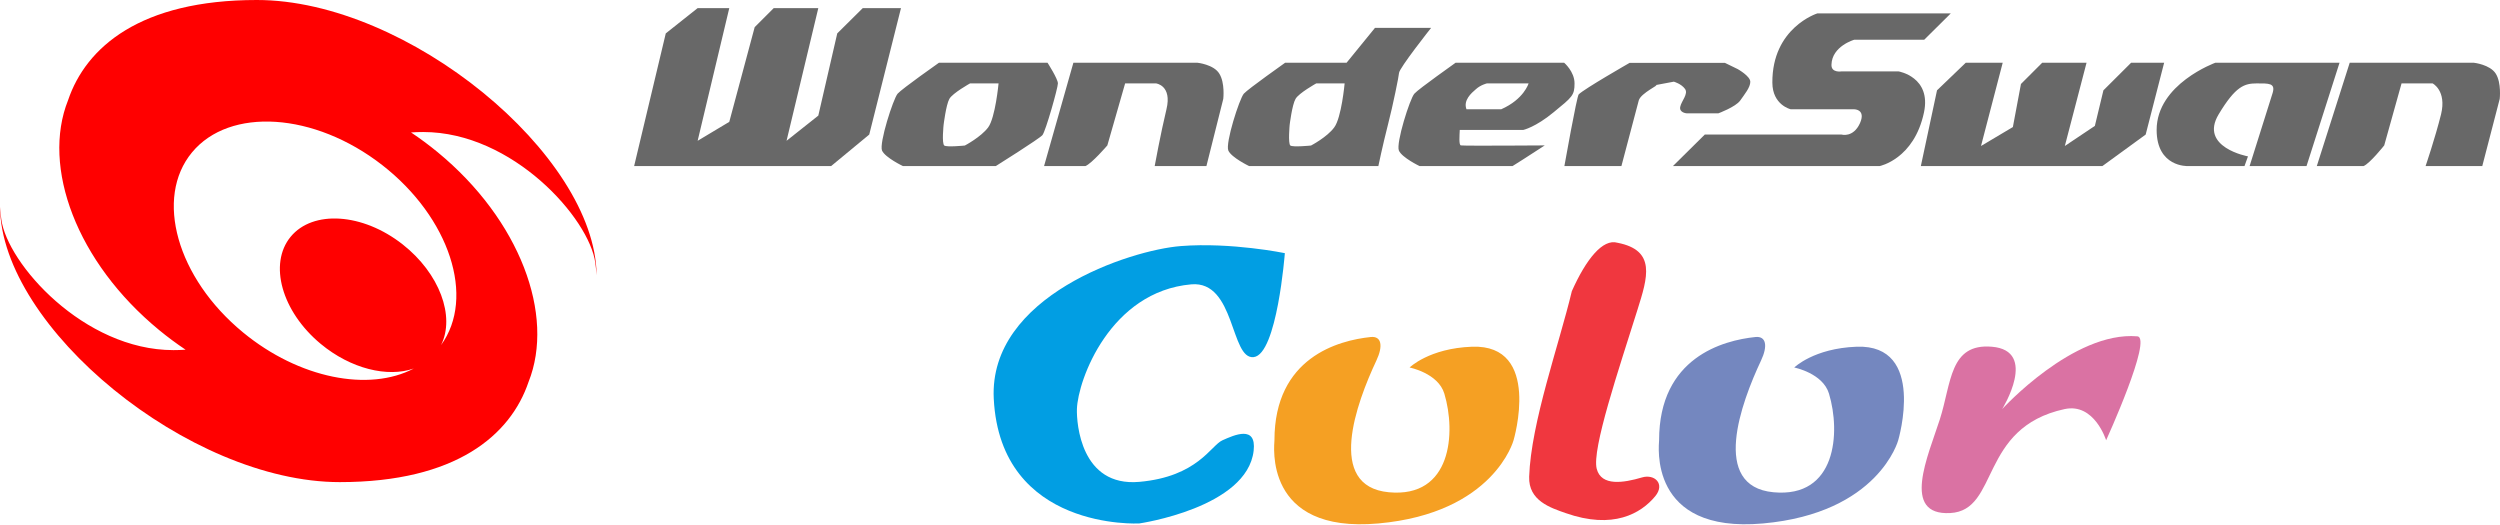
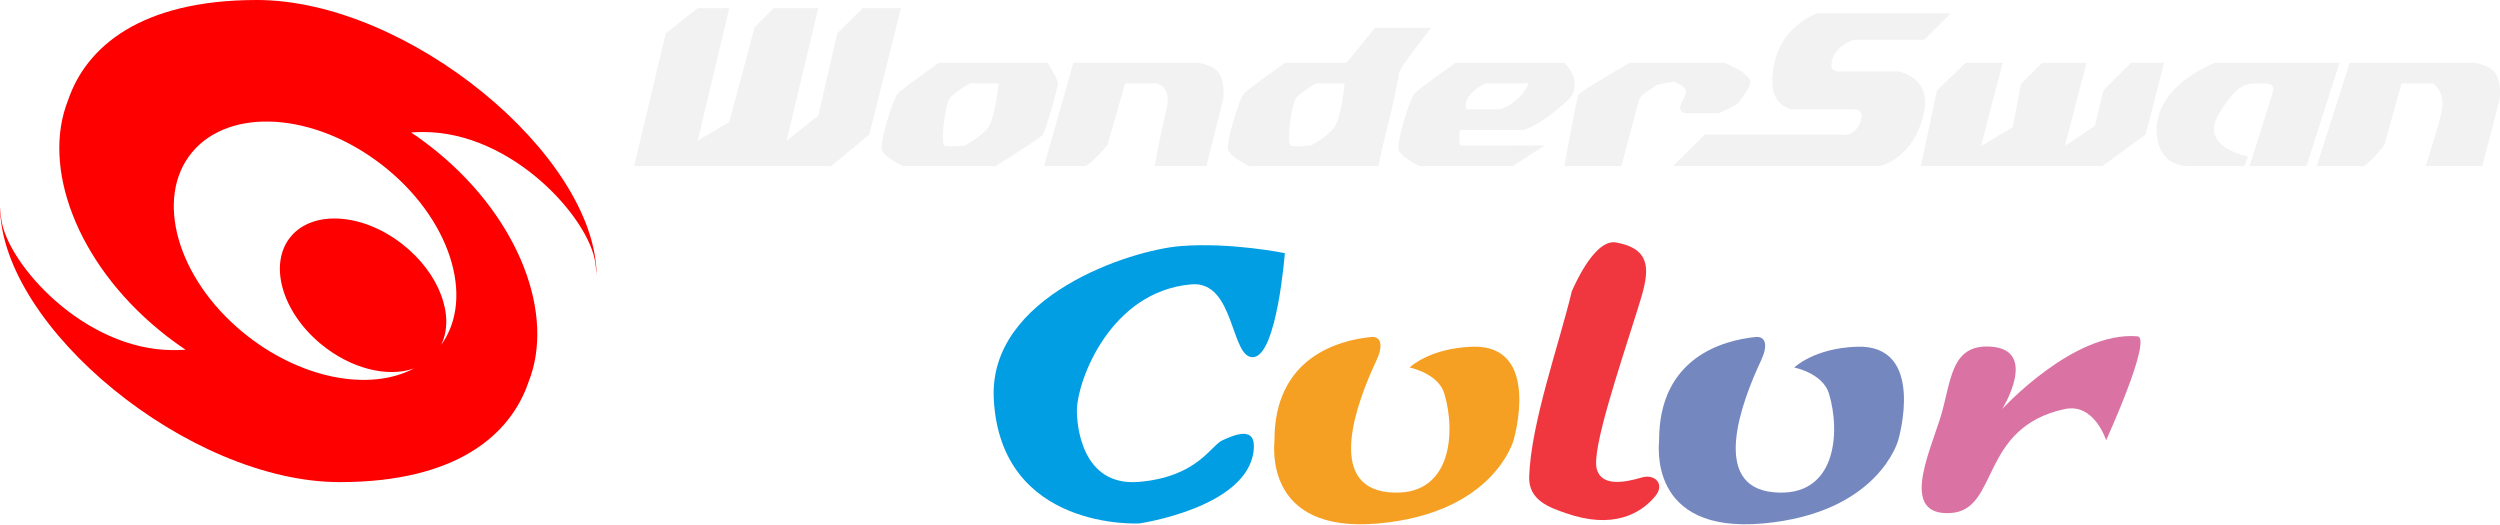
<svg xmlns="http://www.w3.org/2000/svg" width="759.604" height="159.302" viewBox="-90.674 86 759.604 159.302" xml:space="preserve">
  <path fill="red" d="M34.216 126.241a51.57 51.57 0 0 1 3.706-.127c27.223 0 50.532 26.348 52.282 39.772.186 1.401.312 2.661.399 3.735C90.238 133.037 33.181 86-12.63 86c-35.406 0-51.91 14.336-57.354 30.431-8.116 20.308 2.598 49.249 27.652 69.85a101.622 101.622 0 0 0 8.042 5.972 54.694 54.694 0 0 1-3.701.126c-27.222 0-50.538-26.353-52.286-39.776a73.737 73.737 0 0 1-.396-3.735c.362 36.583 57.423 83.619 103.23 83.619 35.406 0 51.909-14.331 57.359-30.43 8.11-20.308-2.597-49.244-27.656-69.851a100.64 100.64 0 0 0-8.044-5.965zm-51.026 60.777c-20.162-16.572-26.949-40.929-15.523-54.718 11.44-13.808 37.154-12.217 57.809 3.867 20.493 15.967 28.379 40.206 17.857 54.685 4.355-8.711-.45-21.778-11.666-30.597-12.163-9.561-27.305-10.508-34.043-2.3-6.729 8.198-2.729 22.671 9.145 32.525 9.146 7.588 20.327 10.274 28.283 7.491-13.557 7.148-34.796 3.08-51.862-10.953z" />
  <path fill="#F0373F" d="M400.795 159.762c-4.492-1.324-9.556 5.023-13.879 14.709-3.852 16.146-12.414 39.951-12.965 56.377-.25 7.289 6.479 9.426 11.051 11.039 14.471 5.105 22.934.111 27.243-5.104 3.1-3.74-.179-6.859-4.021-5.715-5.556 1.643-12.344 2.758-13.746-2.607-1.545-5.916 6.688-30.225 12.373-48.324 3.108-9.879 5.736-18.08-6.056-20.375z" />
  <path fill="#F5A023" d="M325.816 188.401c-9.795 1.012-29.26 6.195-29.26 31.375 0 1.186-3.551 28.43 31.586 25.271 35.148-3.16 41.064-25.271 41.064-25.271s8.693-29.221-12.636-28.428c-13.017.48-18.952 6.316-18.952 6.316s8.684 1.705 10.559 7.941c3.561 11.822 2.247 31.77-16.876 29.963-19.192-1.813-9.817-27.166-3.77-40.021 2.088-4.42 1.574-7.488-1.715-7.146z" />
  <path fill="#7487BF" d="M442.691 188.401c-9.797 1.012-29.263 6.195-29.263 31.375 0 1.186-3.549 28.43 31.587 25.271 35.147-3.16 41.065-25.271 41.065-25.271s8.692-29.221-12.636-28.428c-13.017.48-18.951 6.316-18.951 6.316s8.682 1.705 10.557 7.941c3.562 11.822 2.247 31.77-16.876 29.963-19.192-1.813-9.817-27.166-3.771-40.021 2.09-4.42 1.577-7.488-1.712-7.146z" />
  <path fill="#019EE3" d="M211.271 207.143c-1.574-31.197 41.515-45.195 56.857-46.379 15.354-1.194 31.588 2.154 31.588 2.154s-2.367 30.797-9.477 31.588c-7.1.793-5.525-23.295-18.953-22.109-24.588 2.166-34.455 28.969-34.747 37.902-.129 4.322 1.194 23.686 18.953 22.111 17.769-1.586 21.72-11.061 25.27-12.635 3.56-1.586 10.368-4.703 9.477 3.158-1.966 17.367-34.746 22.111-34.746 22.111s-42.177 2.328-44.222-37.901z" />
  <path fill="#DA72A3" d="M501.876 241.887c-15.004.793-6.711-17.377-3.159-28.428 3.56-11.063 2.907-23.184 15.793-22.111 14.249 1.176 3.158 18.953 3.158 18.953s21.641-23.734 41.063-22.109c4.743.389-9.477 31.586-9.477 31.586s-3.551-11.451-12.634-9.477c-26.112 5.676-19.735 30.795-34.744 31.586z" />
  <g fill="#686868">
-     <path d="m102 136.463 9.615-40.314 9.684-7.684h9.612l-9.612 40.313 9.612-5.753 7.717-28.771 5.789-5.789h13.544l-9.648 40.313 9.648-7.649 5.755-24.98 7.754-7.684h11.613l-9.647 38.42-11.581 9.578zM492.958 136.463l4.913-23.015 8.734-8.387h11.227l-6.594 25.297 9.682-5.754 2.456-13.087 6.458-6.456h13.472l-6.598 25.297 9.125-6.106 2.596-10.804 8.419-8.387h10.035l-5.613 21.824-13.157 9.578zM417.63 136.463l9.683-9.578h41.543s3.575 1.053 5.615-3.473c1.857-4.213-1.756-4.213-1.756-4.213H453.42s-5.543-1.265-5.578-8.07c-.104-16.733 13.648-21.051 13.648-21.051h40.556l-8.067 8h-21.264s-6.771 1.93-6.913 7.58c-.104 2.562 3.054 2.035 3.054 2.035h17.33s10.034 1.684 7.721 12.49c-3.021 14.21-13.475 16.279-13.475 16.279H417.63v.001z" />
-     <path d="M384.648 136.463h17.33l5.266-19.928c.632-2.316 6.736-4.945 5.124-4.668-1.58.281 5.543-1.054 5.543-1.054s2.243.632 3.368 2.177c1.158 1.508-1.125 3.754-1.44 5.51-.313 1.752 1.931 1.928 1.931 1.928h9.684s5.196-1.928 6.601-3.857c1.369-1.964 3.084-4 3.084-5.72s-3.823-3.858-3.823-3.858l-3.896-1.896h-28.945s-13.854 7.933-15.471 9.579c-.566.491-4.356 21.787-4.356 21.787zM182.063 114.463c-1.332 1.543-5.682 15.088-4.735 17.297.981 2.143 6.35 4.701 6.35 4.701h28.208s13.157-8.246 14.174-9.404c.983-1.191 4.702-14.35 4.702-15.721 0-1.369-3.157-6.278-3.157-6.278h-32.98c0 .003-11.189 7.862-12.562 9.405zm22-3.121h8.668s-.982 10.422-3.157 13.365c-2.21 2.949-7.087 5.51-7.087 5.51s-5.473.563-6.245 0c-.808-.631-.211-6.28-.211-6.28s.737-6.104 1.754-7.894c.983-1.753 6.278-4.701 6.278-4.701zM287.251 114.463c-1.333 1.543-5.683 15.088-4.701 17.297.982 2.143 6.315 4.701 6.315 4.701h39.26s1.299-6.246 2.914-12.563c1.542-5.931 3.368-15.048 3.368-15.72 0-1.404 9.754-13.717 9.754-13.717h-17.054l-8.627 10.594h-18.668c.038.006-11.155 7.865-12.561 9.408zm21.999-3.121h8.63s-.948 10.422-3.159 13.365c-2.142 2.949-7.052 5.51-7.052 5.51s-5.473.563-6.281 0c-.737-.631-.209-6.28-.209-6.28s.737-6.104 1.789-7.894c.983-1.753 6.282-4.701 6.282-4.701zM226.555 136.463l8.911-31.402h37.683s4.982.525 6.666 3.333c1.754 2.81 1.193 7.649 1.193 7.649l-5.123 20.42h-15.719s1.825-9.998 3.579-17.264c1.754-7.264-3.157-7.857-3.157-7.857h-9.402l-5.403 18.84s-4.702 5.473-6.666 6.281h-12.562zM613.265 136.463l10.001-31.402h37.684s4.945.525 6.701 3.333c1.756 2.81 1.193 7.649 1.193 7.649l-5.3 20.42h-17.226s2.875-8.42 4.7-15.721c1.755-7.228-2.563-9.402-2.563-9.402h-9.438l-5.265 18.84s-4.348 5.474-6.278 6.281h-14.212v.002h.003zM339.071 114.463c-1.37 1.543-5.647 15.088-4.699 17.297.946 2.143 6.278 4.701 6.278 4.701h28.246s5.613-3.51 9.791-6.281c0 0-24.002.176-25.475 0-.665-.07-.42-2.979-.35-4.699h19.296s3.719-.809 9.262-5.404c5.617-4.595 6.315-5.089 6.315-8.736 0-3.611-3.158-6.281-3.158-6.281H351.6c.068.001-11.159 7.86-12.529 9.403zm22.036-3.121h12.666s-1.403 4.809-8.314 7.857h-10.561c-1.019-2.734 1.474-4.91 2.877-6.105 1.473-1.332 3.332-1.752 3.332-1.752zM592.846 136.463s5.333-16.877 7.02-22.28c.842-2.946-1.123-2.841-4.844-2.841-3.722 0-6.422.806-11.578 9.4-6.035 10.035 8.91 12.772 8.91 12.772l-1.054 2.944h-17.259s-9.439.388-9.439-10.979c0-13.964 17.856-20.423 17.856-20.423h37.717l-10.033 31.402h-17.296v.005z" />
+     <path style="fill:#f2f2f2" d="m102 136.463 9.615-40.314 9.684-7.684h9.612l-9.612 40.313 9.612-5.753 7.717-28.771 5.789-5.789h13.544l-9.648 40.313 9.648-7.649 5.755-24.98 7.754-7.684h11.613l-9.647 38.42-11.581 9.578zM492.958 136.463l4.913-23.015 8.734-8.387h11.227l-6.594 25.297 9.682-5.754 2.456-13.087 6.458-6.456h13.472l-6.598 25.297 9.125-6.106 2.596-10.804 8.419-8.387h10.035l-5.613 21.824-13.157 9.578zM417.63 136.463l9.683-9.578h41.543s3.575 1.053 5.615-3.473c1.857-4.213-1.756-4.213-1.756-4.213H453.42s-5.543-1.265-5.578-8.07c-.104-16.733 13.648-21.051 13.648-21.051h40.556l-8.067 8h-21.264s-6.771 1.93-6.913 7.58c-.104 2.562 3.054 2.035 3.054 2.035h17.33s10.034 1.684 7.721 12.49c-3.021 14.21-13.475 16.279-13.475 16.279H417.63v.001z" />
+     <path d="M384.648 136.463h17.33l5.266-19.928c.632-2.316 6.736-4.945 5.124-4.668-1.58.281 5.543-1.054 5.543-1.054s2.243.632 3.368 2.177c1.158 1.508-1.125 3.754-1.44 5.51-.313 1.752 1.931 1.928 1.931 1.928h9.684s5.196-1.928 6.601-3.857c1.369-1.964 3.084-4 3.084-5.72s-3.823-3.858-3.823-3.858l-3.896-1.896h-28.945s-13.854 7.933-15.471 9.579c-.566.491-4.356 21.787-4.356 21.787zM182.063 114.463c-1.332 1.543-5.682 15.088-4.735 17.297.981 2.143 6.35 4.701 6.35 4.701h28.208s13.157-8.246 14.174-9.404c.983-1.191 4.702-14.35 4.702-15.721 0-1.369-3.157-6.278-3.157-6.278h-32.98c0 .003-11.189 7.862-12.562 9.405zm22-3.121h8.668s-.982 10.422-3.157 13.365c-2.21 2.949-7.087 5.51-7.087 5.51s-5.473.563-6.245 0c-.808-.631-.211-6.28-.211-6.28s.737-6.104 1.754-7.894c.983-1.753 6.278-4.701 6.278-4.701zM287.251 114.463c-1.333 1.543-5.683 15.088-4.701 17.297.982 2.143 6.315 4.701 6.315 4.701h39.26s1.299-6.246 2.914-12.563c1.542-5.931 3.368-15.048 3.368-15.72 0-1.404 9.754-13.717 9.754-13.717h-17.054l-8.627 10.594h-18.668c.038.006-11.155 7.865-12.561 9.408zm21.999-3.121h8.63s-.948 10.422-3.159 13.365c-2.142 2.949-7.052 5.51-7.052 5.51s-5.473.563-6.281 0c-.737-.631-.209-6.28-.209-6.28s.737-6.104 1.789-7.894c.983-1.753 6.282-4.701 6.282-4.701zM226.555 136.463l8.911-31.402h37.683s4.982.525 6.666 3.333c1.754 2.81 1.193 7.649 1.193 7.649l-5.123 20.42h-15.719s1.825-9.998 3.579-17.264c1.754-7.264-3.157-7.857-3.157-7.857h-9.402l-5.403 18.84s-4.702 5.473-6.666 6.281h-12.562zM613.265 136.463l10.001-31.402h37.684s4.945.525 6.701 3.333c1.756 2.81 1.193 7.649 1.193 7.649l-5.3 20.42h-17.226s2.875-8.42 4.7-15.721c1.755-7.228-2.563-9.402-2.563-9.402h-9.438l-5.265 18.84s-4.348 5.474-6.278 6.281h-14.212v.002h.003zM339.071 114.463c-1.37 1.543-5.647 15.088-4.699 17.297.946 2.143 6.278 4.701 6.278 4.701h28.246s5.613-3.51 9.791-6.281c0 0-24.002.176-25.475 0-.665-.07-.42-2.979-.35-4.699h19.296s3.719-.809 9.262-5.404c5.617-4.595 6.315-5.089 6.315-8.736 0-3.611-3.158-6.281-3.158-6.281H351.6c.068.001-11.159 7.86-12.529 9.403zm22.036-3.121h12.666s-1.403 4.809-8.314 7.857h-10.561c-1.019-2.734 1.474-4.91 2.877-6.105 1.473-1.332 3.332-1.752 3.332-1.752zM592.846 136.463s5.333-16.877 7.02-22.28c.842-2.946-1.123-2.841-4.844-2.841-3.722 0-6.422.806-11.578 9.4-6.035 10.035 8.91 12.772 8.91 12.772l-1.054 2.944h-17.259s-9.439.388-9.439-10.979c0-13.964 17.856-20.423 17.856-20.423h37.717l-10.033 31.402h-17.296v.005z" style="fill:#f2f2f2" />
  </g>
</svg>
